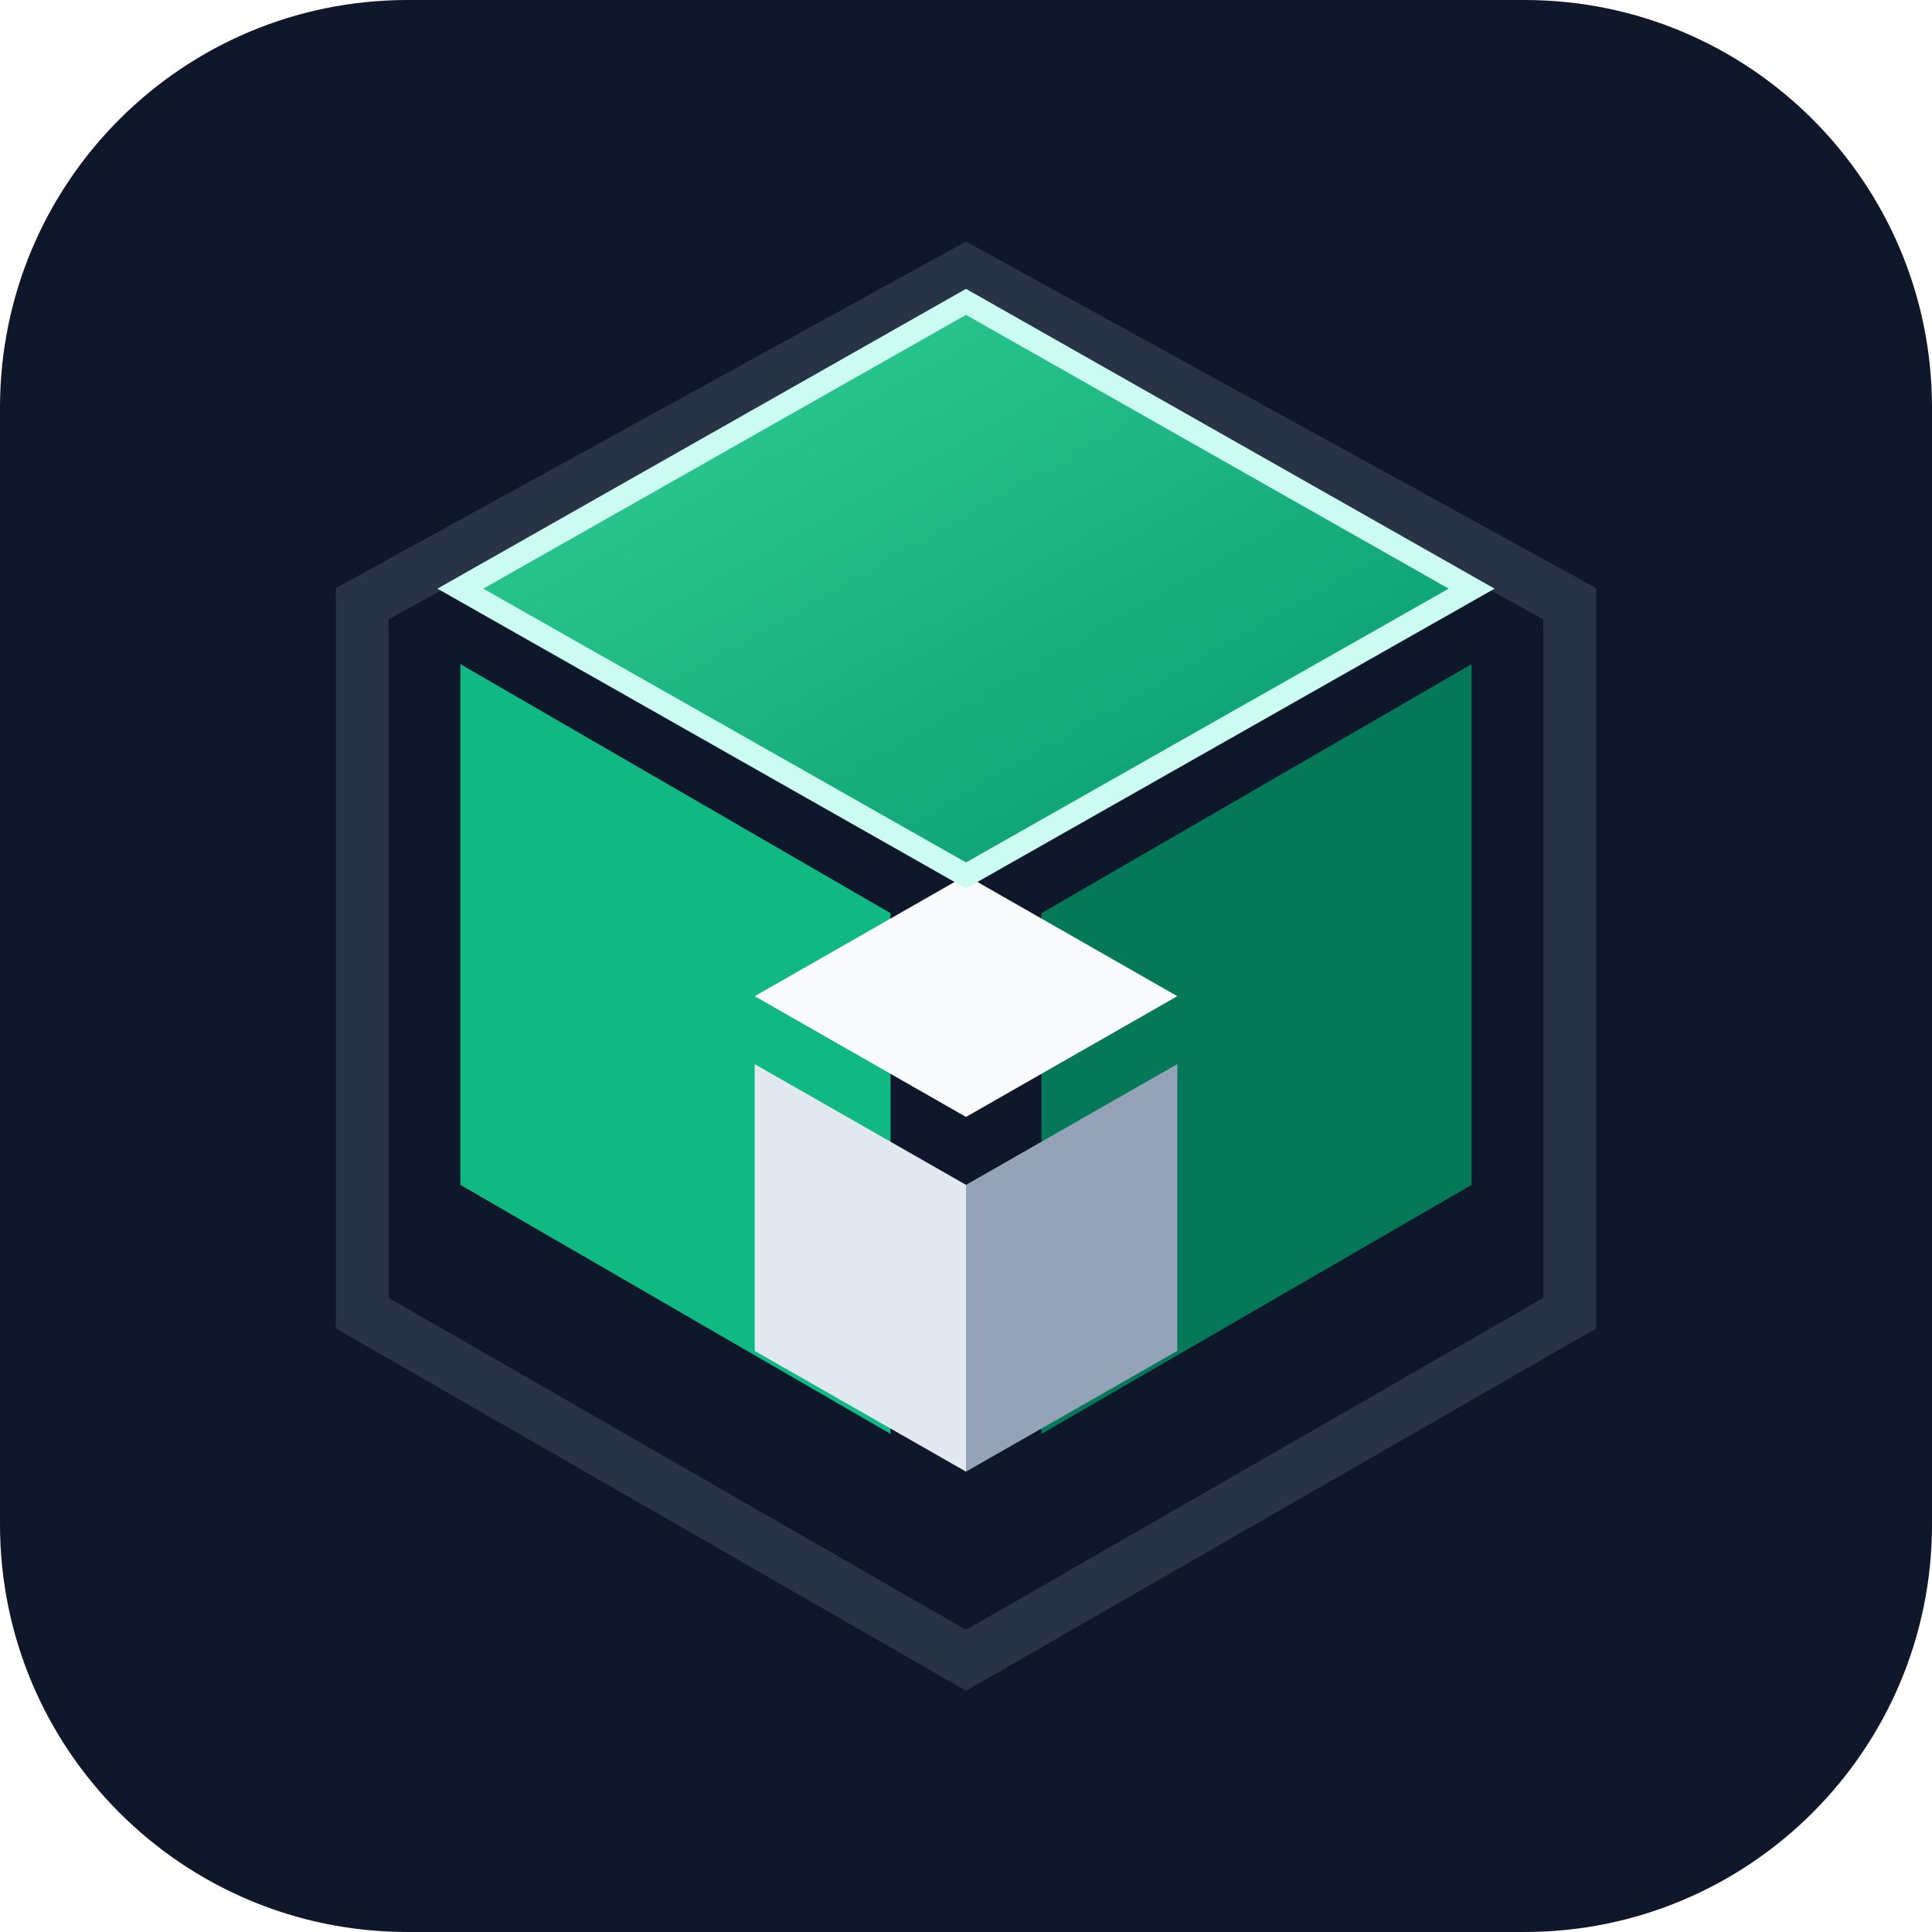
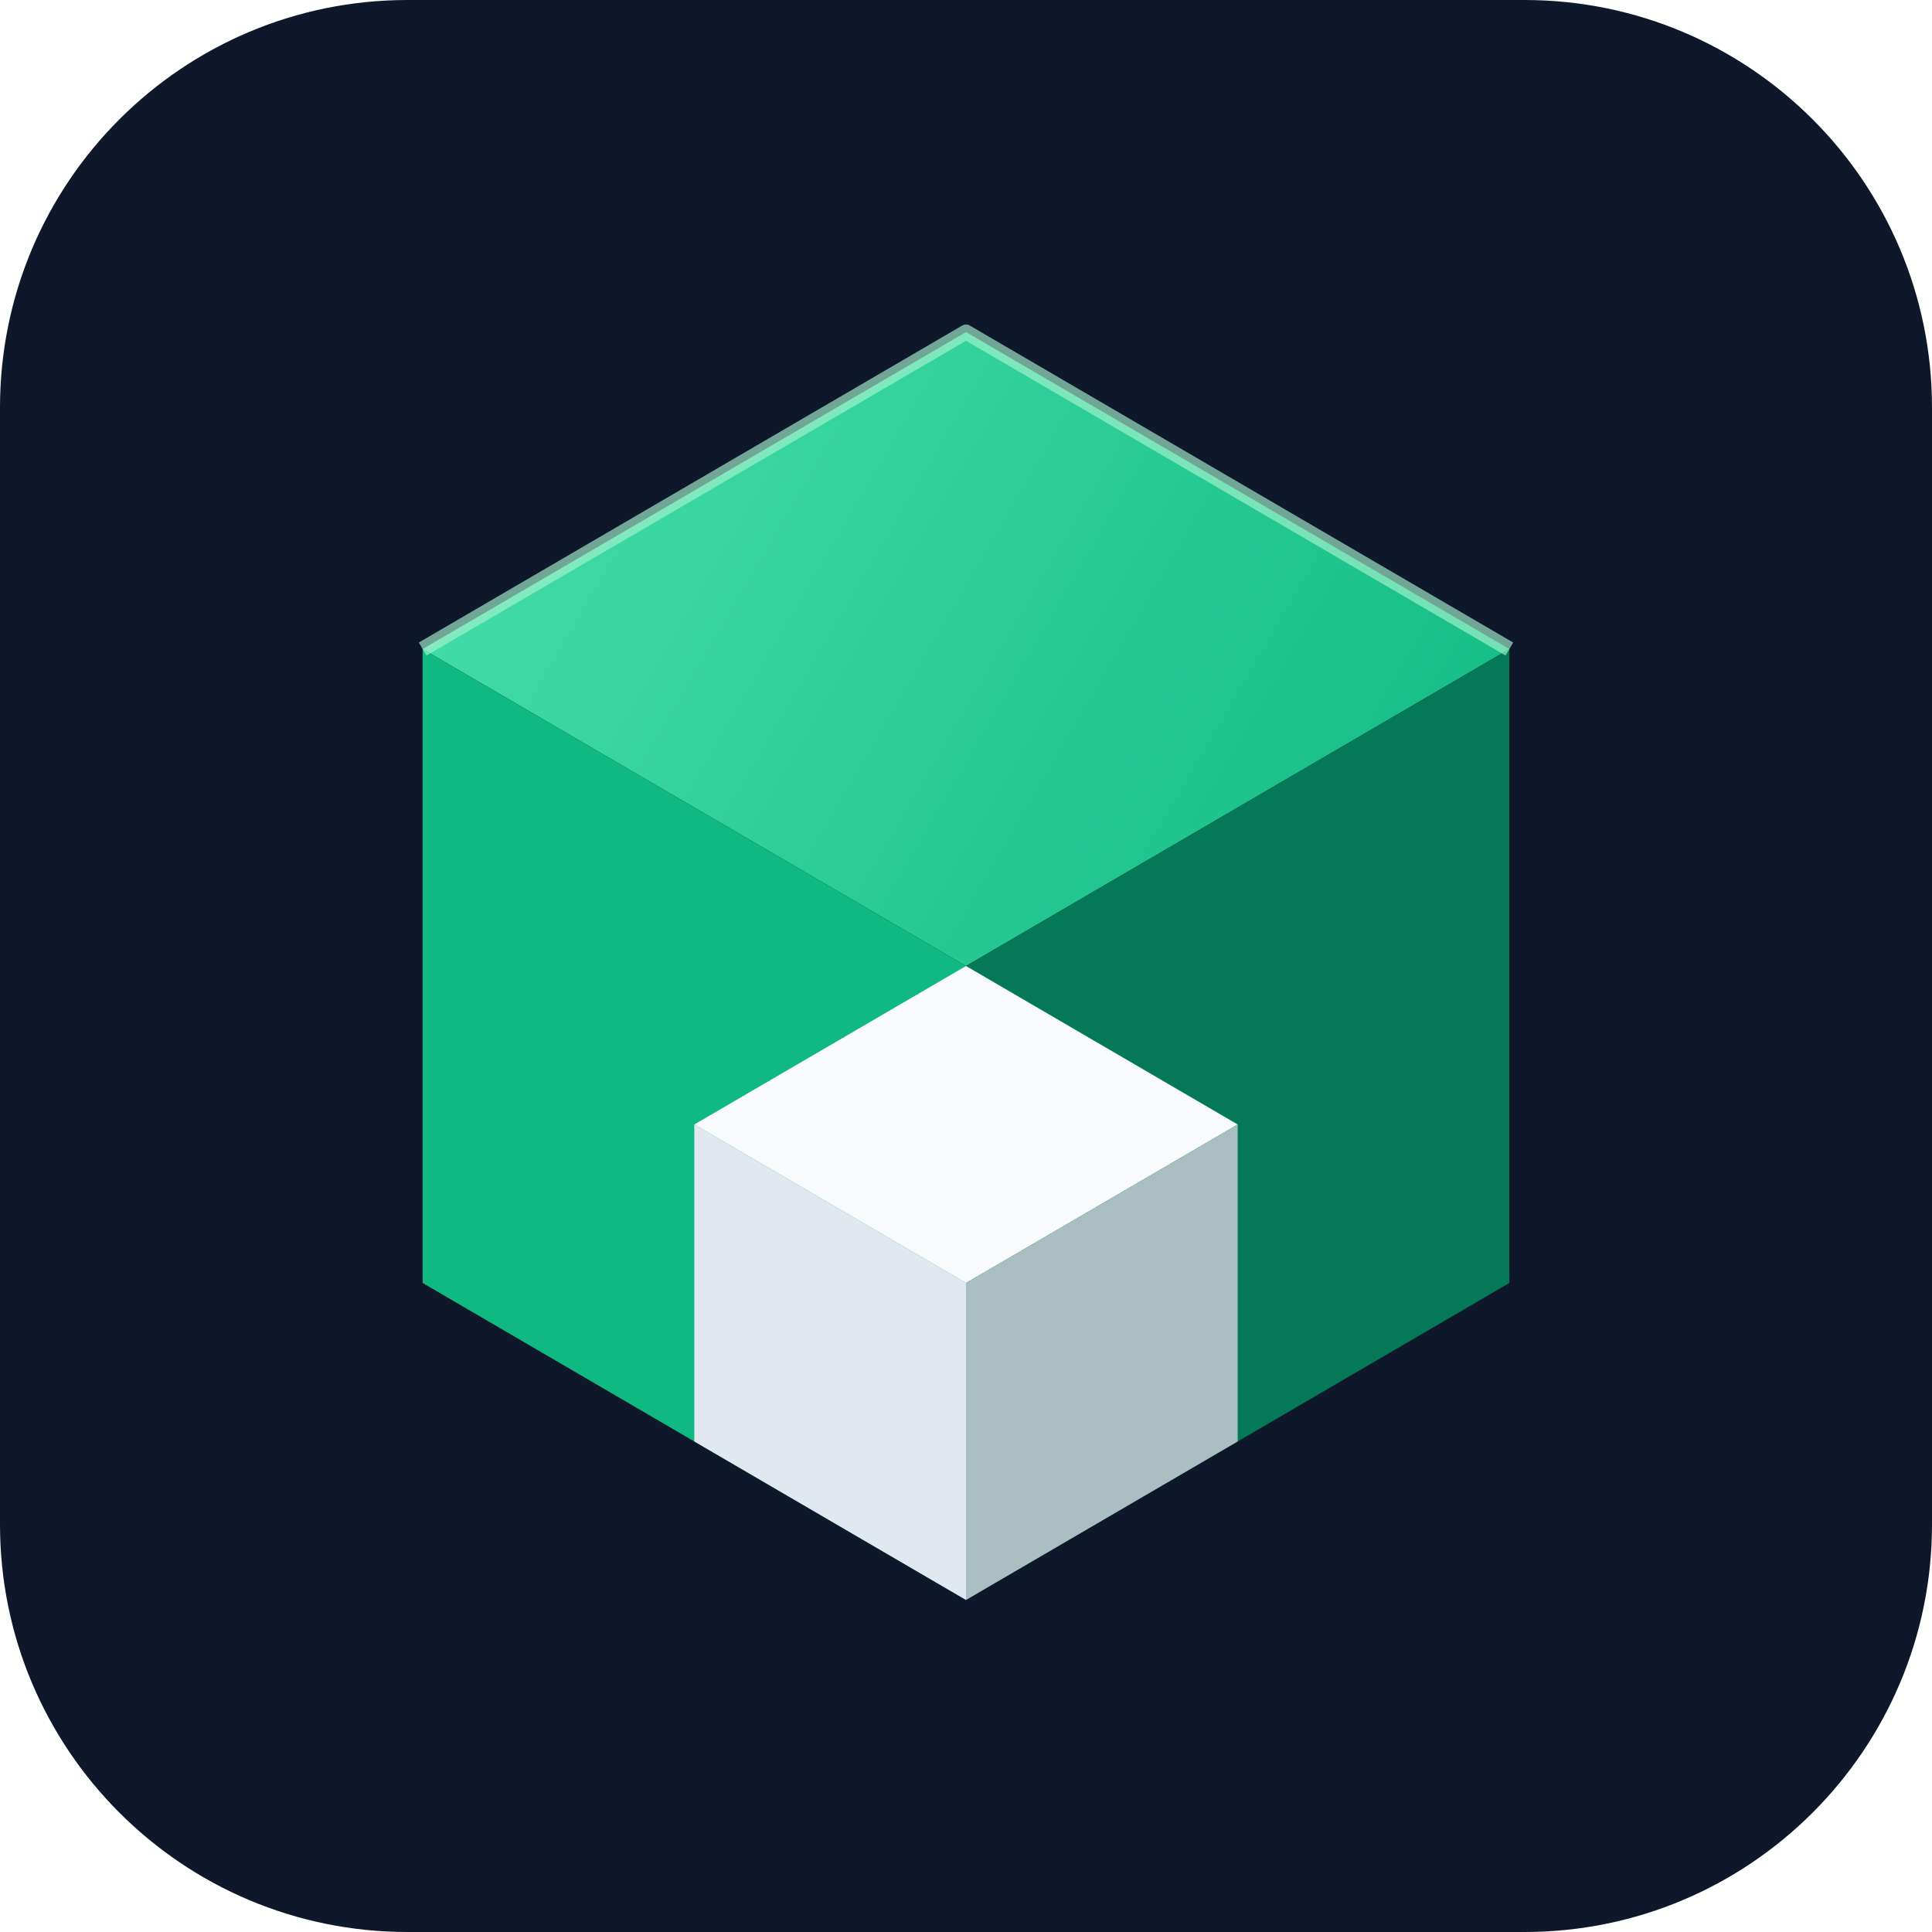
- <svg xmlns="http://www.w3.org/2000/svg" width="256" height="256" viewBox="0 0 256 256" role="img" aria-labelledby="title desc">
+ <svg xmlns="http://www.w3.org/2000/svg" width="512" height="512" viewBox="0 0 256 256" role="img" aria-labelledby="title desc">
  <defs>
-     <linearGradient id="g" x1="0" y1="0" x2="1" y2="1">
-       <stop stop-color="#34d399" />
-       <stop offset="1" stop-color="#059669" />
+     <linearGradient id="top" x1="56" y1="44" x2="200" y2="128" gradientUnits="userSpaceOnUse">
+       <stop stop-color="#48e0ac" />
+       <stop offset="1" stop-color="#10b981" />
    </linearGradient>
  </defs>
  <rect width="256" height="256" rx="54" fill="#0f172a" />
-   <path d="M128 36 208 80v94l-80 46-80-46V80Z" fill="none" stroke="#64748b" stroke-width="7" opacity=".3" />
-   <path d="m128 40 67 38-67 38-67-38Z" fill="url(#g)" />
-   <path d="m61 88 57 33v69l-57-33Z" fill="#10b981" />
-   <path d="m195 88-57 33v69l57-33Z" fill="#047857" />
-   <path d="m128 116 28 16-28 16-28-16Z" fill="#f8fafc" />
-   <path d="m100 141 28 16v38l-28-16Z" fill="#e2e8f0" />
-   <path d="m156 141-28 16v38l28-16Z" fill="#94a3b8" />
-   <path d="m128 40 67 38-67 38-67-38Z" fill="none" stroke="#ccfbf1" stroke-width="3" />
+   <path d="M128 44 200 86 128 128 56 86Z" fill="url(#top)" />
+   <path d="M56 86 128 128V212L56 170Z" fill="#10b981" />
+   <path d="M200 86 128 128V212L200 170Z" fill="#047857" />
+   <path d="M128 128 164 149 128 170 92 149Z" fill="#f8fafc" />
+   <path d="M92 149 128 170V212L92 191Z" fill="#e2e8f0" />
+   <path d="M164 149 128 170V212L164 191Z" fill="#a9bfc2" />
+   <path d="M56 86 128 44 200 86" fill="none" stroke="#a7f3d0" stroke-opacity=".65" stroke-width="2" stroke-linejoin="round" />
</svg>
